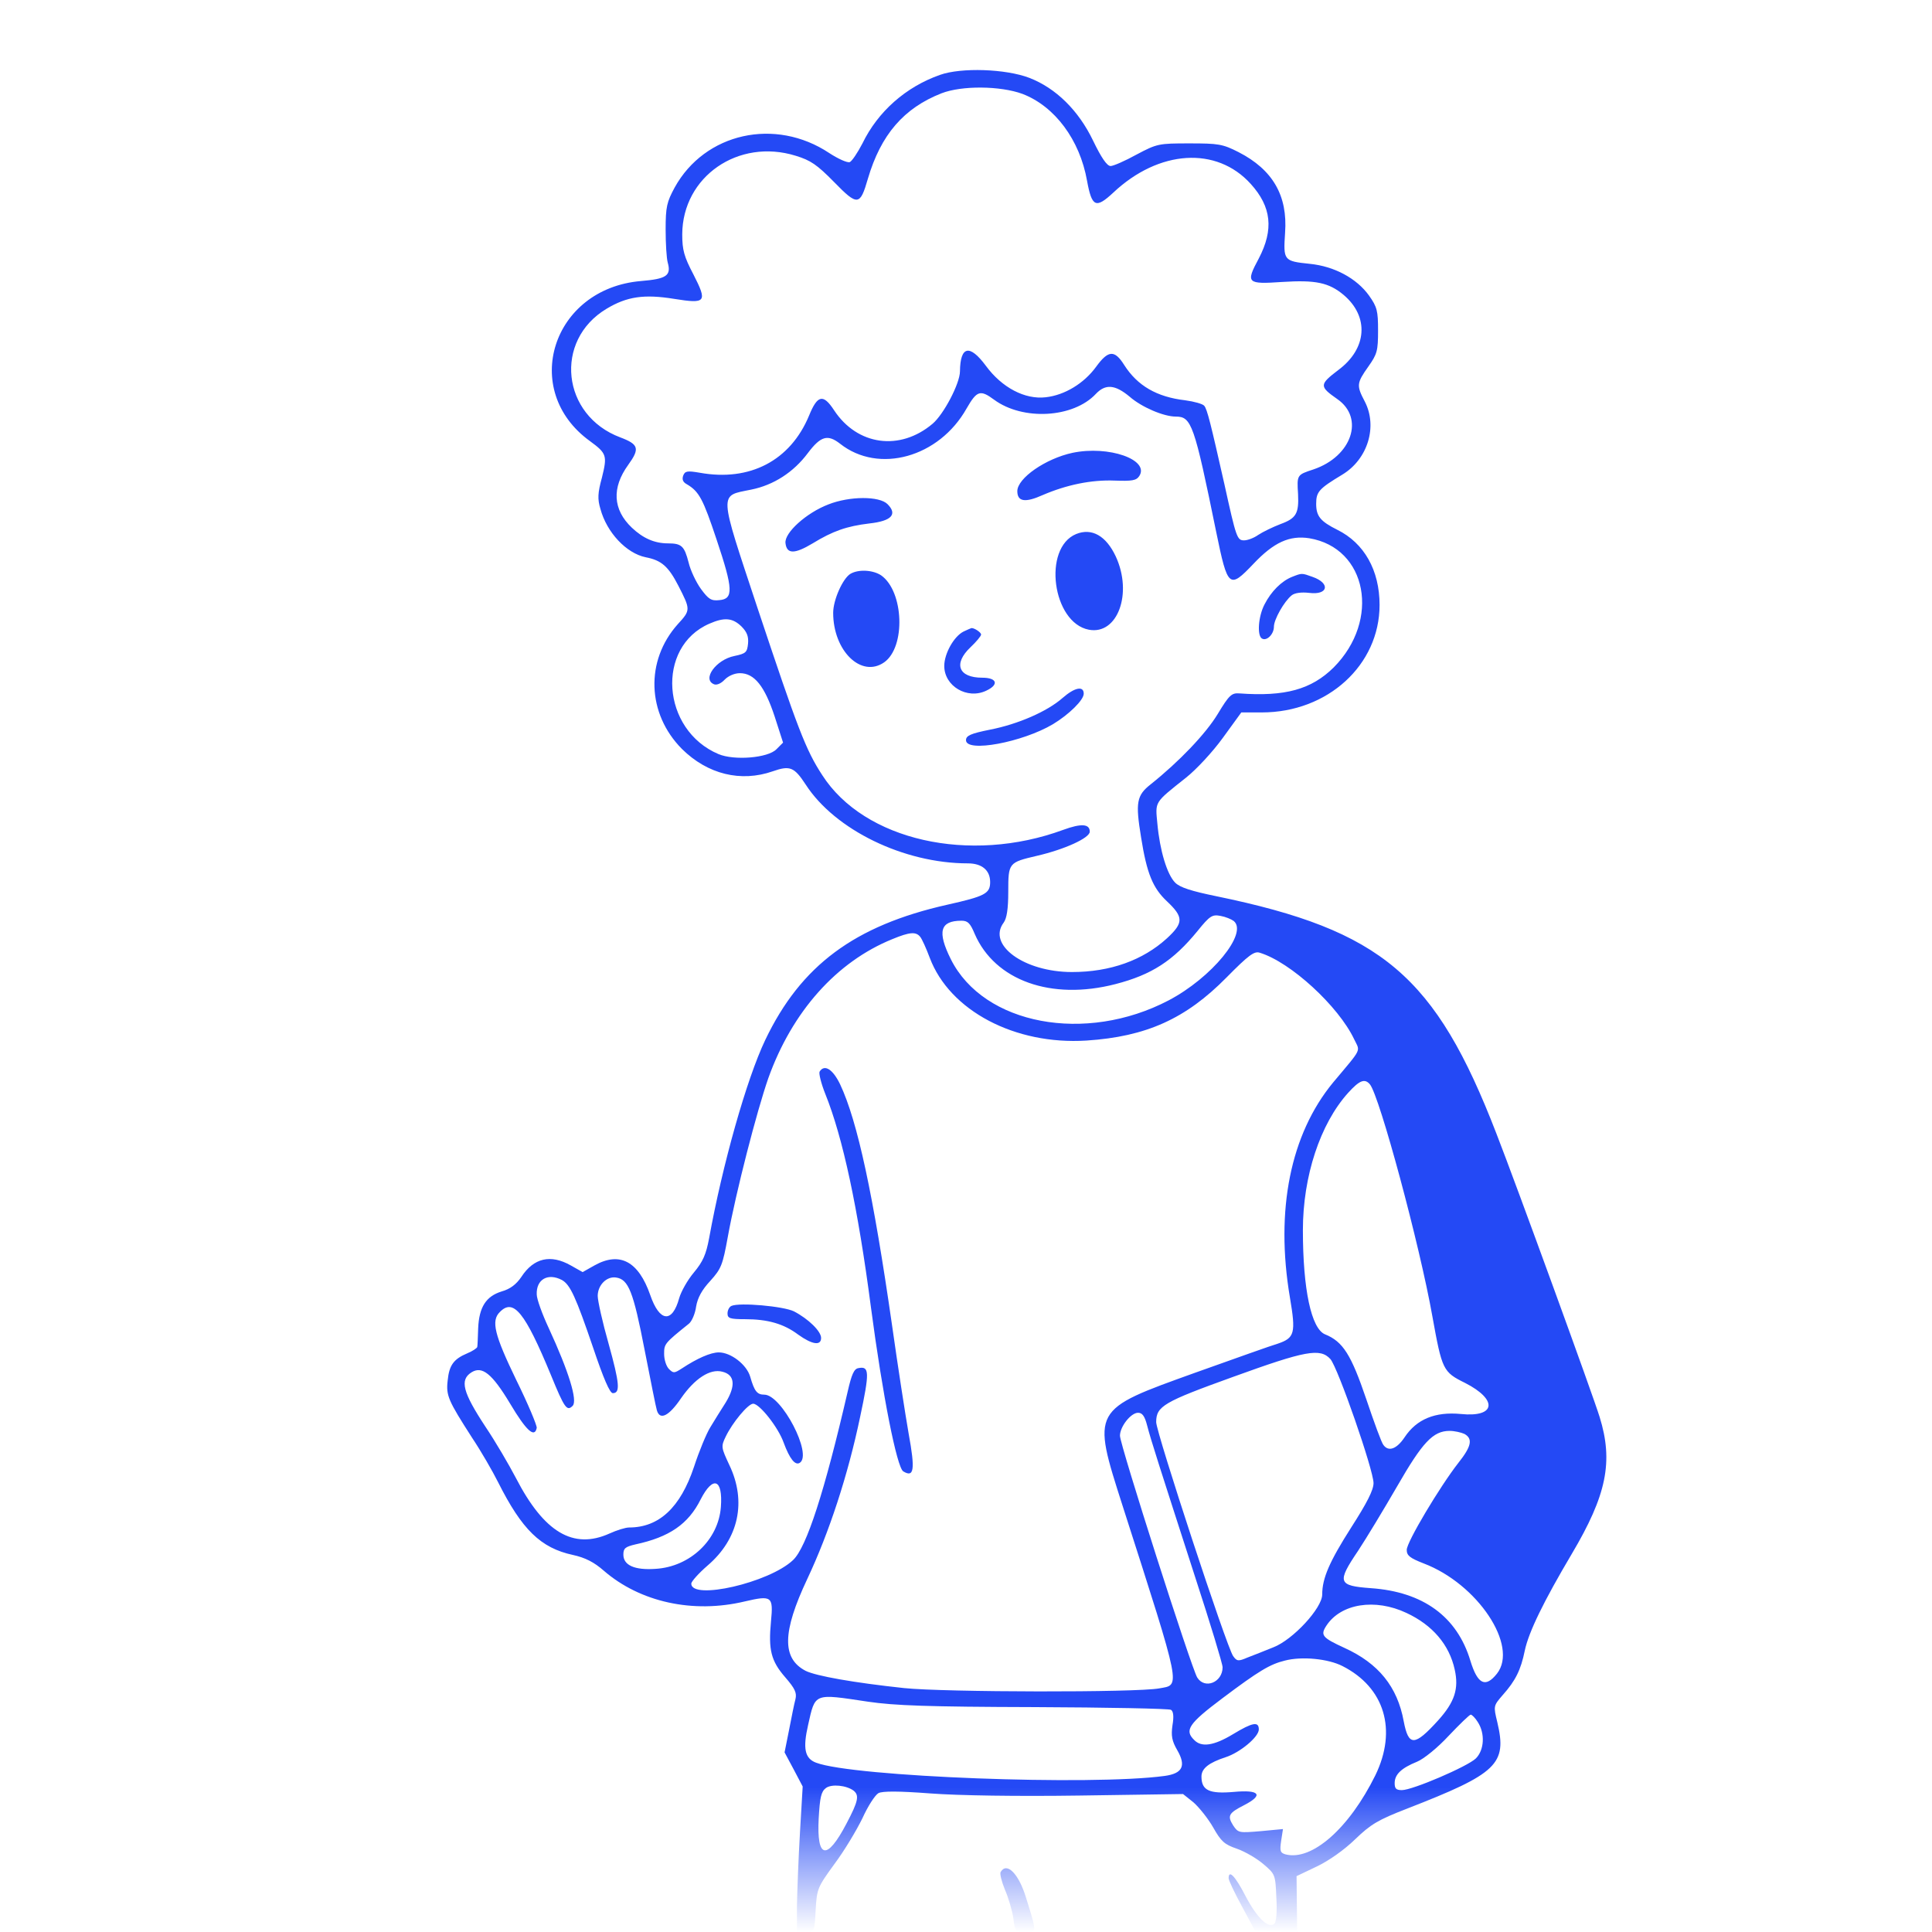
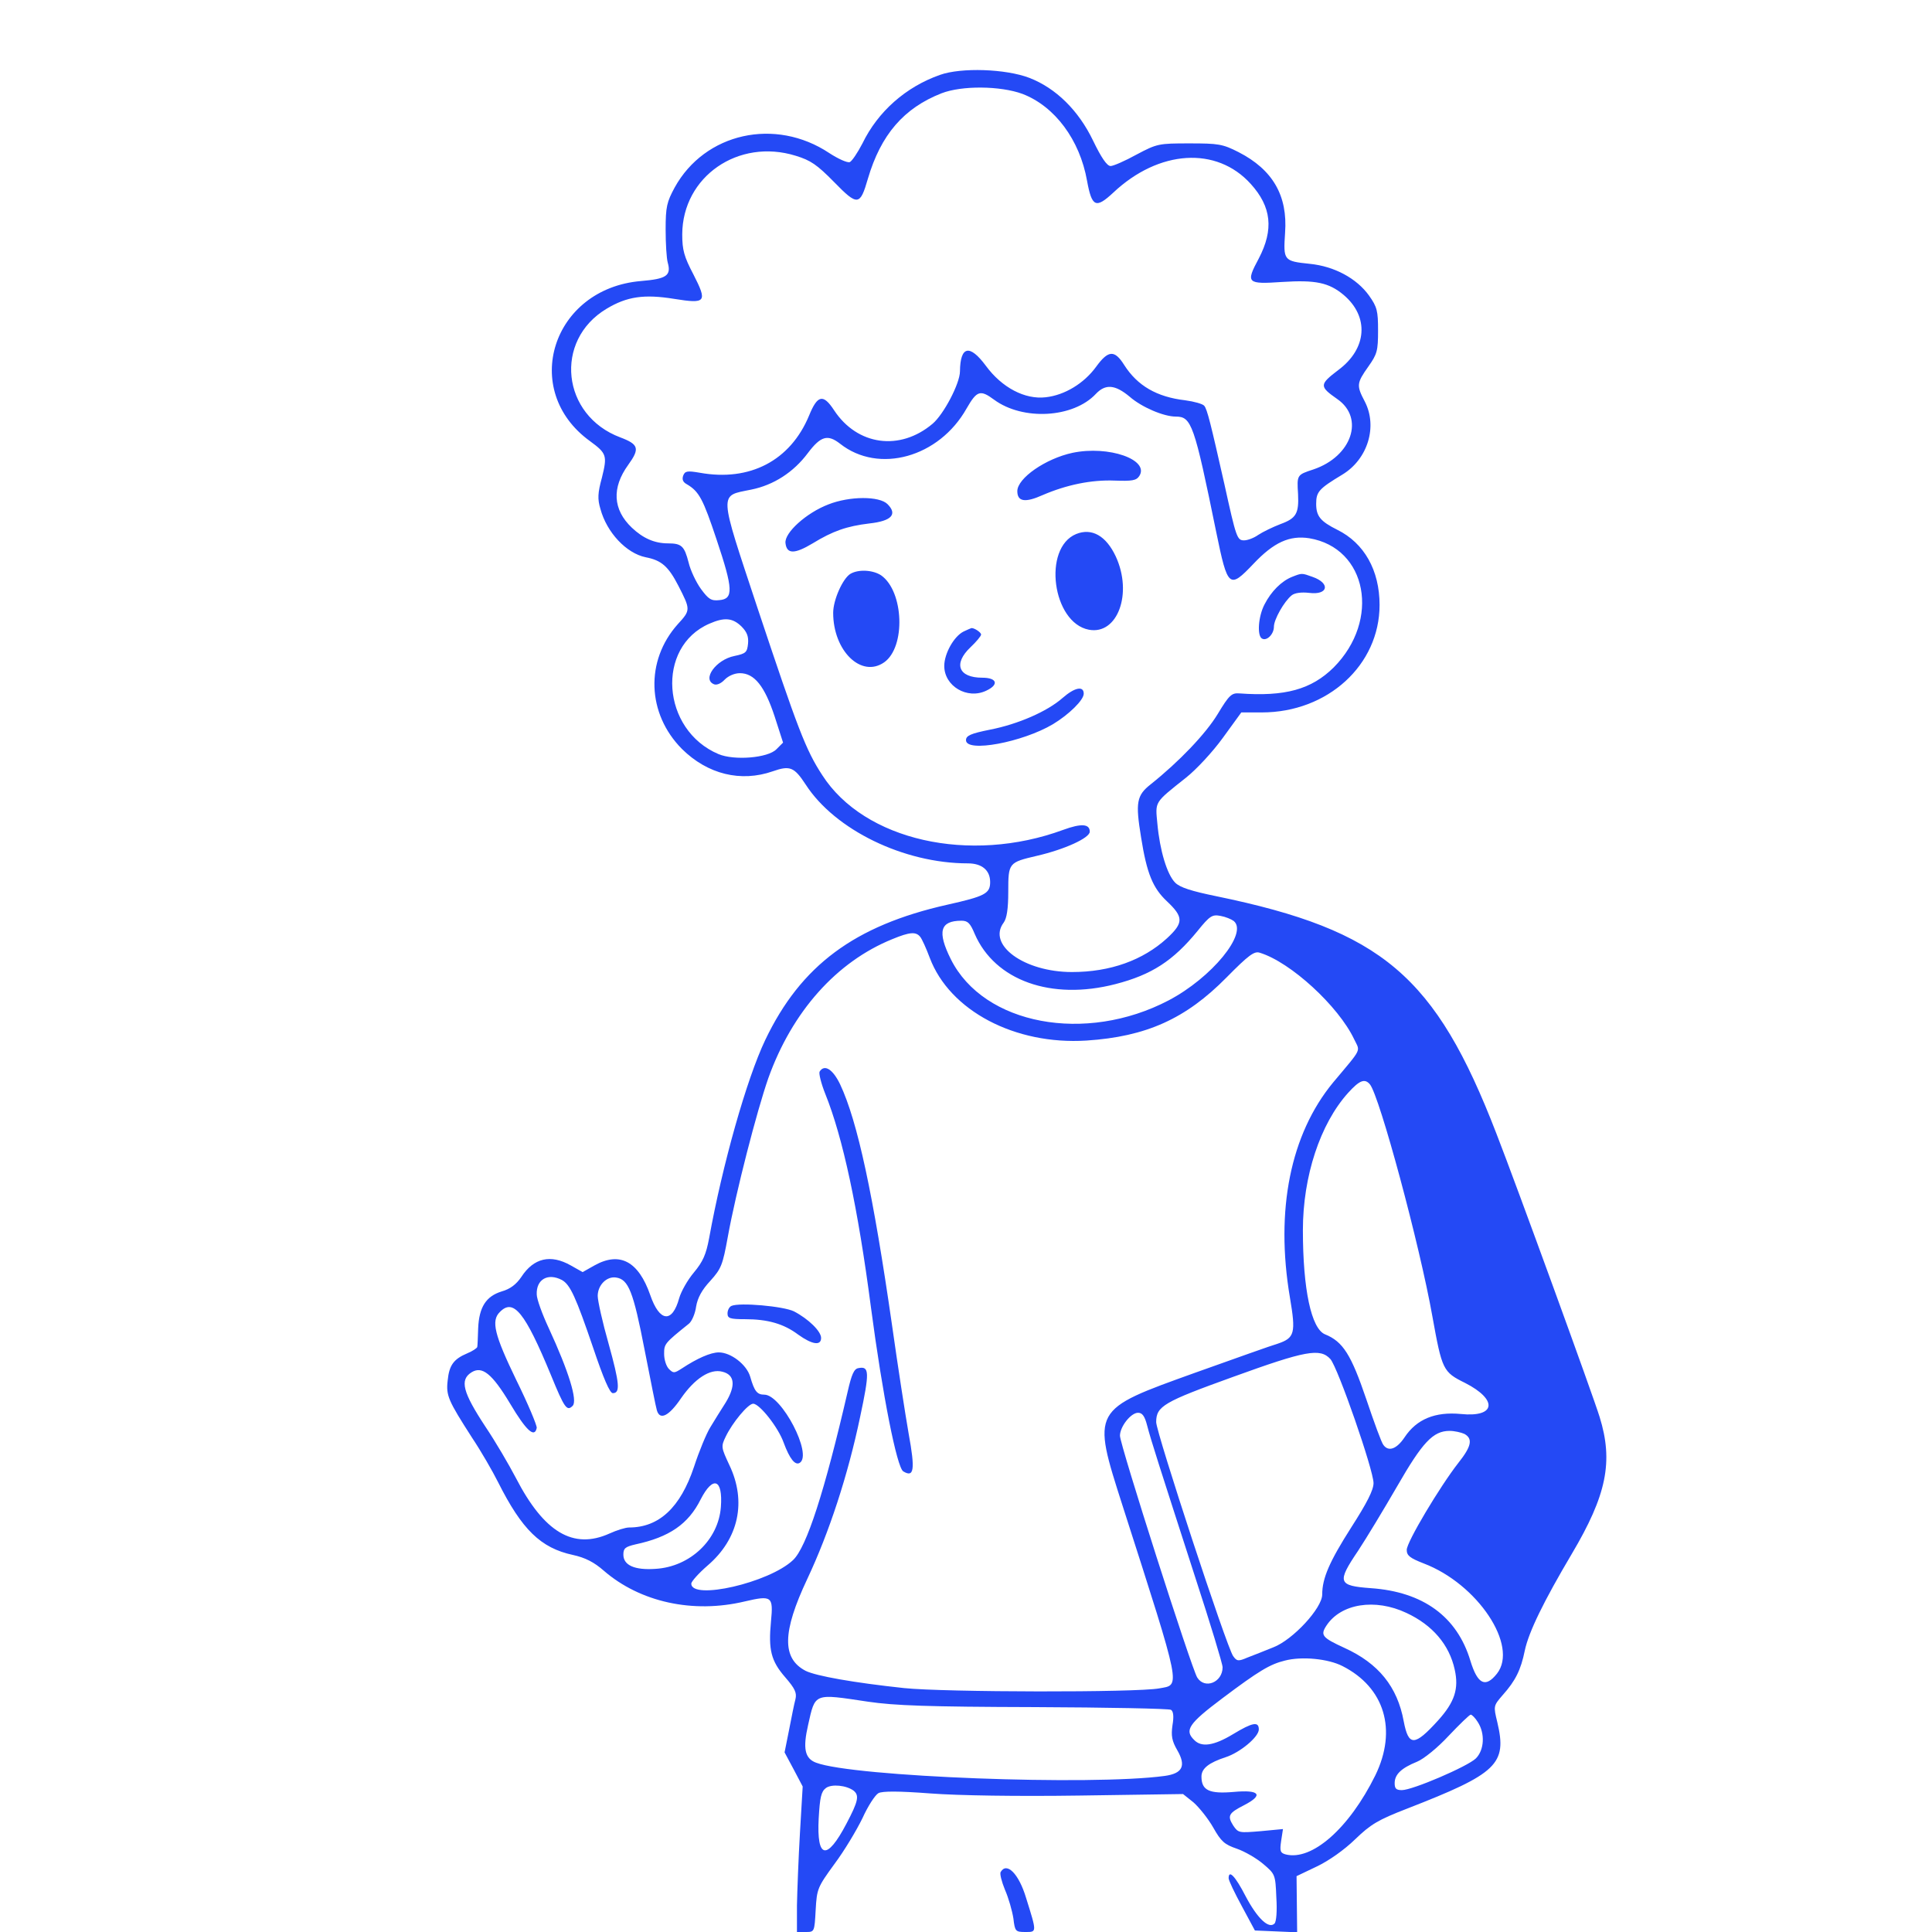
<svg xmlns="http://www.w3.org/2000/svg" version="1.0" width="640" height="640" viewBox="0 0 640 640" preserveAspectRatio="xMidYMid meet">
-   <defs>
-     <linearGradient id="d" gradientUnits="userSpaceOnUse" x1="0" y1="592" x2="0" y2="640">
-       <stop offset="0" stop-color="#fff" />
-       <stop offset="1" stop-color="#fff" stop-opacity="0" />
-     </linearGradient>
-     <mask id="m" maskUnits="userSpaceOnUse" x="0" y="0" width="640" height="640">
-       <rect width="640" height="640" fill="url(#d)" />
-     </mask>
-   </defs>
-   <g mask="url(#m)">
-     <g transform="translate(0,640) scale(0.1,-0.1)" fill="#2449f5" stroke="none">
-       <path d="M3114 6152 c-114 -40 -206 -122 -257 -227 -16 -31 -35 -59 -42 -62 -8 -3 -39 11 -68 30 -179 119 -412 67 -512 -114 -26 -48 -30 -64 -30 -139 0 -47 3 -96 7 -110 12 -43 -4 -54 -89 -61 -294 -25 -401 -362 -169 -530 56 -41 58 -48 40 -121 -14 -51 -15 -71 -5 -104 21 -78 86 -147 150 -160 52 -10 75 -30 108 -94 41 -80 41 -81 -2 -128 -108 -121 -102 -296 14 -413 85 -84 195 -111 301 -74 57 20 71 14 109 -44 97 -150 325 -261 537 -261 47 0 74 -23 74 -62 0 -38 -17 -47 -142 -75 -307 -69 -485 -201 -603 -448 -62 -130 -142 -414 -186 -657 -10 -53 -20 -77 -51 -114 -21 -25 -42 -63 -48 -84 -23 -84 -65 -80 -96 10 -39 112 -101 145 -185 98 l-39 -22 -39 22 c-67 38 -123 25 -164 -38 -17 -25 -37 -40 -65 -48 -52 -16 -75 -52 -78 -122 -1 -30 -2 -58 -3 -62 -1 -4 -16 -14 -33 -21 -45 -19 -60 -39 -65 -90 -6 -50 2 -67 81 -190 30 -45 68 -111 86 -147 79 -157 141 -218 248 -241 41 -9 70 -24 102 -52 120 -104 295 -143 467 -102 90 21 95 17 87 -66 -9 -94 0 -131 47 -185 33 -38 39 -52 34 -73 -4 -14 -13 -60 -21 -101 l-15 -75 30 -56 30 -57 -9 -153 c-5 -85 -9 -193 -10 -241 l0 -88 29 0 c29 0 29 0 33 73 4 70 6 75 62 152 33 44 74 113 93 152 18 40 42 77 53 83 13 7 67 7 172 -1 92 -7 289 -10 495 -7 l342 5 35 -28 c18 -16 48 -53 65 -83 26 -46 37 -56 78 -70 26 -9 66 -32 88 -51 39 -33 40 -35 43 -110 3 -46 0 -81 -6 -87 -19 -19 -57 17 -96 91 -34 66 -56 89 -56 59 0 -7 20 -49 44 -93 l43 -80 70 -3 70 -3 -1 93 -1 93 67 32 c40 19 91 55 127 90 52 50 75 64 173 102 298 116 331 147 298 286 -13 54 -13 54 18 90 42 47 60 83 73 147 13 62 63 164 156 321 115 194 138 305 92 453 -21 69 -275 767 -342 939 -202 523 -379 673 -927 786 -83 17 -121 29 -137 45 -27 27 -51 107 -59 195 -7 75 -12 68 95 153 34 27 88 85 122 132 l61 84 68 0 c218 0 390 157 390 356 0 115 -51 205 -140 249 -56 28 -70 45 -70 86 0 40 9 50 87 97 84 51 117 159 74 242 -28 53 -27 61 12 116 29 41 32 52 32 119 0 65 -3 78 -30 116 -41 57 -115 97 -196 105 -87 9 -88 11 -82 103 9 123 -41 209 -154 267 -53 27 -67 29 -163 29 -102 0 -107 -1 -175 -37 -38 -21 -77 -38 -86 -38 -12 0 -31 28 -58 84 -48 100 -123 174 -211 208 -78 30 -226 35 -296 10z m273 -63 c107 -41 190 -152 214 -288 16 -87 29 -93 87 -39 151 142 342 154 455 29 69 -76 77 -151 27 -247 -44 -82 -40 -86 78 -78 110 7 154 -2 203 -43 85 -72 78 -178 -18 -249 -63 -48 -63 -54 -3 -96 91 -63 48 -190 -79 -233 -55 -18 -55 -18 -51 -82 3 -64 -6 -80 -58 -99 -26 -10 -59 -26 -74 -36 -14 -10 -35 -18 -47 -18 -23 0 -26 9 -65 186 -45 199 -57 249 -67 260 -5 6 -33 14 -63 18 -94 11 -158 48 -202 117 -32 51 -53 49 -93 -6 -40 -55 -104 -94 -167 -101 -69 -8 -145 32 -198 104 -54 73 -85 66 -86 -18 0 -40 -54 -143 -91 -174 -108 -91 -249 -72 -326 45 -36 55 -55 51 -83 -18 -62 -149 -196 -219 -362 -189 -41 7 -49 6 -55 -10 -4 -12 -1 -21 12 -28 41 -24 54 -49 99 -184 55 -164 56 -196 9 -200 -27 -3 -36 3 -61 37 -16 22 -35 62 -41 88 -14 54 -23 63 -68 63 -45 0 -83 17 -120 52 -63 60 -67 132 -12 208 39 54 35 68 -26 91 -195 73 -221 321 -46 426 68 41 125 49 224 33 106 -17 111 -11 64 81 -31 59 -37 81 -37 133 1 191 186 319 376 260 49 -15 70 -29 127 -87 78 -80 86 -79 112 11 43 146 119 234 244 283 67 26 194 25 268 -2z m355 -1003 c40 -35 113 -66 153 -66 52 0 61 -25 134 -383 38 -185 43 -189 123 -105 68 72 120 95 185 85 192 -32 237 -271 81 -428 -74 -73 -161 -97 -312 -86 -26 2 -34 -5 -72 -68 -40 -66 -128 -158 -222 -233 -47 -37 -51 -60 -32 -176 19 -120 39 -168 86 -212 55 -52 55 -71 0 -122 -80 -73 -188 -112 -315 -112 -158 0 -282 90 -226 164 10 14 15 45 15 102 0 96 1 97 95 119 91 21 175 59 175 80 0 26 -28 28 -88 6 -310 -114 -659 -35 -798 181 -55 84 -81 153 -215 555 -129 390 -128 369 -21 391 75 15 141 58 188 121 43 57 66 63 107 31 128 -101 328 -45 419 117 34 59 45 63 91 29 95 -70 262 -61 337 19 32 34 64 31 112 -9z m-1286 -761 c19 -19 24 -34 22 -57 -3 -29 -7 -33 -45 -41 -61 -12 -109 -78 -67 -94 9 -3 23 3 35 16 12 12 32 21 50 21 48 0 82 -43 115 -143 l28 -87 -22 -22 c-28 -29 -140 -38 -192 -16 -189 80 -208 355 -30 432 50 22 77 19 106 -9z m1631 -976 c48 -40 -73 -188 -216 -263 -275 -144 -612 -81 -721 136 -46 92 -36 128 35 128 21 0 29 -8 44 -44 67 -154 253 -221 466 -166 120 31 191 77 272 176 41 51 49 55 76 50 17 -3 36 -11 44 -17z m-1039 -52 c6 -7 20 -38 32 -70 66 -175 282 -289 519 -274 198 13 329 72 464 209 73 74 92 88 110 82 102 -31 261 -177 313 -287 20 -42 28 -26 -70 -143 -141 -171 -192 -422 -143 -712 20 -118 16 -134 -40 -153 -21 -6 -144 -50 -273 -96 -345 -124 -344 -120 -241 -442 198 -617 192 -591 121 -604 -74 -14 -710 -13 -845 1 -168 18 -291 40 -326 57 -79 41 -78 128 5 304 73 155 135 345 175 536 32 150 31 170 -5 163 -15 -2 -23 -21 -36 -78 -76 -329 -136 -516 -181 -558 -79 -75 -337 -134 -337 -78 0 7 24 34 54 60 103 88 130 212 72 333 -27 58 -28 61 -12 94 22 46 74 109 91 109 21 0 83 -78 101 -129 20 -54 38 -76 53 -67 44 27 -60 226 -117 226 -24 0 -33 11 -47 60 -12 40 -64 80 -104 80 -27 0 -72 -20 -122 -53 -25 -16 -28 -17 -43 -2 -9 9 -16 31 -16 50 0 33 1 35 82 100 10 8 21 34 24 57 5 29 19 55 47 85 36 40 41 52 58 146 27 149 96 416 134 525 79 221 226 386 411 461 58 24 78 25 92 8z m1490 -489 c32 -39 165 -532 207 -769 32 -177 35 -184 108 -220 110 -56 102 -115 -14 -103 -85 8 -146 -17 -186 -77 -26 -39 -53 -49 -70 -26 -6 6 -31 75 -57 152 -50 147 -77 191 -137 215 -45 19 -73 148 -73 345 0 178 57 352 150 455 38 42 55 48 72 28z m-2677 -648 c28 -15 47 -58 104 -225 34 -101 55 -150 65 -150 25 0 23 31 -14 164 -20 70 -36 142 -36 158 0 36 30 66 61 61 41 -6 57 -47 94 -238 20 -102 38 -193 41 -202 10 -34 40 -19 80 40 45 65 96 99 137 88 41 -10 45 -46 11 -102 -16 -25 -39 -62 -51 -82 -13 -21 -37 -79 -54 -131 -45 -135 -116 -201 -215 -201 -12 0 -41 -9 -65 -20 -120 -54 -217 4 -310 184 -23 44 -68 121 -101 170 -75 114 -86 155 -46 180 35 22 68 -4 128 -104 53 -89 81 -115 88 -80 1 8 -29 80 -68 159 -72 149 -84 196 -54 225 45 46 83 -1 169 -209 45 -110 53 -121 72 -102 17 17 -13 114 -79 257 -22 47 -40 97 -40 112 -2 50 37 72 83 48z m2546 -262 c25 -28 143 -368 143 -411 0 -23 -22 -66 -74 -147 -72 -113 -96 -168 -96 -222 0 -45 -97 -150 -162 -175 -29 -12 -68 -27 -86 -34 -30 -13 -35 -12 -47 5 -21 28 -255 741 -255 775 0 53 25 67 255 150 240 87 288 96 322 59z m-607 -220 c13 -50 37 -124 159 -502 50 -153 91 -288 91 -299 0 -50 -59 -74 -84 -34 -19 30 -256 771 -256 801 0 30 36 76 60 76 14 0 22 -11 30 -42z m1051 -28 c29 -16 23 -42 -20 -96 -61 -78 -171 -262 -171 -288 0 -19 10 -27 56 -45 179 -68 315 -273 243 -365 -38 -48 -64 -36 -88 42 -44 147 -157 229 -330 241 -109 8 -113 19 -42 124 27 41 85 137 129 213 84 146 119 184 174 184 16 0 38 -5 49 -10z m-2463 -242 c-8 -109 -102 -198 -216 -205 -70 -5 -107 12 -107 47 0 21 6 26 40 34 112 24 175 67 216 149 41 80 74 68 67 -25z m2271 -351 c86 -40 142 -105 160 -188 14 -63 0 -107 -55 -168 -78 -86 -98 -87 -114 -3 -21 115 -84 192 -196 243 -74 34 -81 42 -60 74 48 73 161 91 265 42z m-212 -176 c140 -71 182 -212 109 -362 -87 -176 -210 -284 -297 -262 -18 5 -20 11 -15 45 l6 39 -74 -7 c-72 -6 -74 -6 -91 19 -20 32 -15 41 36 67 66 34 52 52 -34 44 -81 -7 -107 5 -107 51 0 27 25 46 80 64 47 15 110 67 110 92 0 27 -20 24 -86 -16 -63 -38 -104 -44 -128 -19 -33 32 -19 54 93 138 121 91 158 113 207 125 57 15 144 6 191 -18z m-1572 -118 c88 -13 198 -17 551 -18 242 -1 446 -5 453 -9 8 -5 10 -22 5 -51 -5 -35 -2 -52 16 -83 30 -52 17 -77 -42 -85 -242 -33 -1033 -3 -1155 44 -37 14 -44 47 -26 125 24 107 18 104 198 77z m2020 -67 c25 -38 22 -93 -6 -121 -28 -27 -210 -105 -245 -105 -19 0 -24 5 -24 23 0 29 22 50 74 71 22 9 68 46 105 86 36 38 69 70 73 70 4 0 15 -11 23 -24z m-2067 -228 c19 -16 15 -35 -24 -109 -65 -124 -99 -117 -92 17 4 70 8 89 24 101 19 14 68 9 92 -9z M3553 4900 c-89 -19 -183 -84 -183 -127 0 -35 26 -39 84 -13 79 34 161 51 238 48 58 -2 72 0 82 15 35 54 -101 102 -221 77z M2744 4729 c-73 -28 -146 -94 -142 -128 4 -37 30 -37 90 -1 67 41 113 57 188 66 73 8 94 30 60 64 -27 27 -125 27 -196 -1z M3565 4631 c-112 -46 -79 -294 42 -317 95 -18 146 120 89 243 -32 68 -79 95 -131 74z M2817 4499 c-25 -15 -57 -86 -57 -129 0 -126 93 -217 169 -164 72 51 65 235 -10 288 -27 18 -75 21 -102 5z M4280 4489 c-35 -14 -69 -48 -91 -91 -21 -40 -25 -103 -9 -113 16 -10 40 14 40 39 0 24 34 84 59 104 10 8 32 11 58 8 63 -8 71 32 11 53 -36 13 -35 13 -68 0z M3192 4308 c-32 -16 -64 -73 -64 -114 0 -67 76 -112 139 -82 43 20 36 43 -13 43 -79 0 -97 46 -39 101 19 18 35 37 35 42 0 8 -26 24 -33 21 -1 0 -12 -5 -25 -11z M3520 4088 c-51 -45 -148 -87 -240 -105 -65 -13 -80 -20 -80 -35 0 -42 187 -7 288 53 53 32 102 80 102 101 0 27 -30 21 -70 -14z M2715 2850 c-3 -6 5 -39 19 -74 58 -144 108 -377 151 -706 39 -295 86 -530 107 -544 36 -22 40 5 18 125 -11 63 -36 224 -55 359 -62 431 -114 675 -172 798 -24 50 -52 68 -68 42z M2423 2074 c-7 -3 -13 -14 -13 -25 0 -16 8 -19 58 -19 75 0 128 -15 176 -51 46 -33 76 -38 76 -11 0 22 -42 63 -90 88 -35 17 -180 30 -207 18z M3315 199 c-4 -5 3 -32 14 -59 12 -27 24 -70 28 -95 5 -43 7 -45 40 -45 38 0 38 -2 2 113 -24 80 -64 120 -84 86z" />
-     </g>
+   <g transform="translate(0,640) scale(0.1,-0.1)" fill="#2449f5" stroke="none">
+     <path d="M3114 6152 c-114 -40 -206 -122 -257 -227 -16 -31 -35 -59 -42 -62 -8 -3 -39 11 -68 30 -179 119 -412 67 -512 -114 -26 -48 -30 -64 -30 -139 0 -47 3 -96 7 -110 12 -43 -4 -54 -89 -61 -294 -25 -401 -362 -169 -530 56 -41 58 -48 40 -121 -14 -51 -15 -71 -5 -104 21 -78 86 -147 150 -160 52 -10 75 -30 108 -94 41 -80 41 -81 -2 -128 -108 -121 -102 -296 14 -413 85 -84 195 -111 301 -74 57 20 71 14 109 -44 97 -150 325 -261 537 -261 47 0 74 -23 74 -62 0 -38 -17 -47 -142 -75 -307 -69 -485 -201 -603 -448 -62 -130 -142 -414 -186 -657 -10 -53 -20 -77 -51 -114 -21 -25 -42 -63 -48 -84 -23 -84 -65 -80 -96 10 -39 112 -101 145 -185 98 l-39 -22 -39 22 c-67 38 -123 25 -164 -38 -17 -25 -37 -40 -65 -48 -52 -16 -75 -52 -78 -122 -1 -30 -2 -58 -3 -62 -1 -4 -16 -14 -33 -21 -45 -19 -60 -39 -65 -90 -6 -50 2 -67 81 -190 30 -45 68 -111 86 -147 79 -157 141 -218 248 -241 41 -9 70 -24 102 -52 120 -104 295 -143 467 -102 90 21 95 17 87 -66 -9 -94 0 -131 47 -185 33 -38 39 -52 34 -73 -4 -14 -13 -60 -21 -101 l-15 -75 30 -56 30 -57 -9 -153 c-5 -85 -9 -193 -10 -241 l0 -88 29 0 c29 0 29 0 33 73 4 70 6 75 62 152 33 44 74 113 93 152 18 40 42 77 53 83 13 7 67 7 172 -1 92 -7 289 -10 495 -7 l342 5 35 -28 c18 -16 48 -53 65 -83 26 -46 37 -56 78 -70 26 -9 66 -32 88 -51 39 -33 40 -35 43 -110 3 -46 0 -81 -6 -87 -19 -19 -57 17 -96 91 -34 66 -56 89 -56 59 0 -7 20 -49 44 -93 l43 -80 70 -3 70 -3 -1 93 -1 93 67 32 c40 19 91 55 127 90 52 50 75 64 173 102 298 116 331 147 298 286 -13 54 -13 54 18 90 42 47 60 83 73 147 13 62 63 164 156 321 115 194 138 305 92 453 -21 69 -275 767 -342 939 -202 523 -379 673 -927 786 -83 17 -121 29 -137 45 -27 27 -51 107 -59 195 -7 75 -12 68 95 153 34 27 88 85 122 132 l61 84 68 0 c218 0 390 157 390 356 0 115 -51 205 -140 249 -56 28 -70 45 -70 86 0 40 9 50 87 97 84 51 117 159 74 242 -28 53 -27 61 12 116 29 41 32 52 32 119 0 65 -3 78 -30 116 -41 57 -115 97 -196 105 -87 9 -88 11 -82 103 9 123 -41 209 -154 267 -53 27 -67 29 -163 29 -102 0 -107 -1 -175 -37 -38 -21 -77 -38 -86 -38 -12 0 -31 28 -58 84 -48 100 -123 174 -211 208 -78 30 -226 35 -296 10z m273 -63 c107 -41 190 -152 214 -288 16 -87 29 -93 87 -39 151 142 342 154 455 29 69 -76 77 -151 27 -247 -44 -82 -40 -86 78 -78 110 7 154 -2 203 -43 85 -72 78 -178 -18 -249 -63 -48 -63 -54 -3 -96 91 -63 48 -190 -79 -233 -55 -18 -55 -18 -51 -82 3 -64 -6 -80 -58 -99 -26 -10 -59 -26 -74 -36 -14 -10 -35 -18 -47 -18 -23 0 -26 9 -65 186 -45 199 -57 249 -67 260 -5 6 -33 14 -63 18 -94 11 -158 48 -202 117 -32 51 -53 49 -93 -6 -40 -55 -104 -94 -167 -101 -69 -8 -145 32 -198 104 -54 73 -85 66 -86 -18 0 -40 -54 -143 -91 -174 -108 -91 -249 -72 -326 45 -36 55 -55 51 -83 -18 -62 -149 -196 -219 -362 -189 -41 7 -49 6 -55 -10 -4 -12 -1 -21 12 -28 41 -24 54 -49 99 -184 55 -164 56 -196 9 -200 -27 -3 -36 3 -61 37 -16 22 -35 62 -41 88 -14 54 -23 63 -68 63 -45 0 -83 17 -120 52 -63 60 -67 132 -12 208 39 54 35 68 -26 91 -195 73 -221 321 -46 426 68 41 125 49 224 33 106 -17 111 -11 64 81 -31 59 -37 81 -37 133 1 191 186 319 376 260 49 -15 70 -29 127 -87 78 -80 86 -79 112 11 43 146 119 234 244 283 67 26 194 25 268 -2z m355 -1003 c40 -35 113 -66 153 -66 52 0 61 -25 134 -383 38 -185 43 -189 123 -105 68 72 120 95 185 85 192 -32 237 -271 81 -428 -74 -73 -161 -97 -312 -86 -26 2 -34 -5 -72 -68 -40 -66 -128 -158 -222 -233 -47 -37 -51 -60 -32 -176 19 -120 39 -168 86 -212 55 -52 55 -71 0 -122 -80 -73 -188 -112 -315 -112 -158 0 -282 90 -226 164 10 14 15 45 15 102 0 96 1 97 95 119 91 21 175 59 175 80 0 26 -28 28 -88 6 -310 -114 -659 -35 -798 181 -55 84 -81 153 -215 555 -129 390 -128 369 -21 391 75 15 141 58 188 121 43 57 66 63 107 31 128 -101 328 -45 419 117 34 59 45 63 91 29 95 -70 262 -61 337 19 32 34 64 31 112 -9z m-1286 -761 c19 -19 24 -34 22 -57 -3 -29 -7 -33 -45 -41 -61 -12 -109 -78 -67 -94 9 -3 23 3 35 16 12 12 32 21 50 21 48 0 82 -43 115 -143 l28 -87 -22 -22 c-28 -29 -140 -38 -192 -16 -189 80 -208 355 -30 432 50 22 77 19 106 -9z m1631 -976 c48 -40 -73 -188 -216 -263 -275 -144 -612 -81 -721 136 -46 92 -36 128 35 128 21 0 29 -8 44 -44 67 -154 253 -221 466 -166 120 31 191 77 272 176 41 51 49 55 76 50 17 -3 36 -11 44 -17z m-1039 -52 c6 -7 20 -38 32 -70 66 -175 282 -289 519 -274 198 13 329 72 464 209 73 74 92 88 110 82 102 -31 261 -177 313 -287 20 -42 28 -26 -70 -143 -141 -171 -192 -422 -143 -712 20 -118 16 -134 -40 -153 -21 -6 -144 -50 -273 -96 -345 -124 -344 -120 -241 -442 198 -617 192 -591 121 -604 -74 -14 -710 -13 -845 1 -168 18 -291 40 -326 57 -79 41 -78 128 5 304 73 155 135 345 175 536 32 150 31 170 -5 163 -15 -2 -23 -21 -36 -78 -76 -329 -136 -516 -181 -558 -79 -75 -337 -134 -337 -78 0 7 24 34 54 60 103 88 130 212 72 333 -27 58 -28 61 -12 94 22 46 74 109 91 109 21 0 83 -78 101 -129 20 -54 38 -76 53 -67 44 27 -60 226 -117 226 -24 0 -33 11 -47 60 -12 40 -64 80 -104 80 -27 0 -72 -20 -122 -53 -25 -16 -28 -17 -43 -2 -9 9 -16 31 -16 50 0 33 1 35 82 100 10 8 21 34 24 57 5 29 19 55 47 85 36 40 41 52 58 146 27 149 96 416 134 525 79 221 226 386 411 461 58 24 78 25 92 8z m1490 -489 c32 -39 165 -532 207 -769 32 -177 35 -184 108 -220 110 -56 102 -115 -14 -103 -85 8 -146 -17 -186 -77 -26 -39 -53 -49 -70 -26 -6 6 -31 75 -57 152 -50 147 -77 191 -137 215 -45 19 -73 148 -73 345 0 178 57 352 150 455 38 42 55 48 72 28z m-2677 -648 c28 -15 47 -58 104 -225 34 -101 55 -150 65 -150 25 0 23 31 -14 164 -20 70 -36 142 -36 158 0 36 30 66 61 61 41 -6 57 -47 94 -238 20 -102 38 -193 41 -202 10 -34 40 -19 80 40 45 65 96 99 137 88 41 -10 45 -46 11 -102 -16 -25 -39 -62 -51 -82 -13 -21 -37 -79 -54 -131 -45 -135 -116 -201 -215 -201 -12 0 -41 -9 -65 -20 -120 -54 -217 4 -310 184 -23 44 -68 121 -101 170 -75 114 -86 155 -46 180 35 22 68 -4 128 -104 53 -89 81 -115 88 -80 1 8 -29 80 -68 159 -72 149 -84 196 -54 225 45 46 83 -1 169 -209 45 -110 53 -121 72 -102 17 17 -13 114 -79 257 -22 47 -40 97 -40 112 -2 50 37 72 83 48z m2546 -262 c25 -28 143 -368 143 -411 0 -23 -22 -66 -74 -147 -72 -113 -96 -168 -96 -222 0 -45 -97 -150 -162 -175 -29 -12 -68 -27 -86 -34 -30 -13 -35 -12 -47 5 -21 28 -255 741 -255 775 0 53 25 67 255 150 240 87 288 96 322 59z m-607 -220 c13 -50 37 -124 159 -502 50 -153 91 -288 91 -299 0 -50 -59 -74 -84 -34 -19 30 -256 771 -256 801 0 30 36 76 60 76 14 0 22 -11 30 -42z m1051 -28 c29 -16 23 -42 -20 -96 -61 -78 -171 -262 -171 -288 0 -19 10 -27 56 -45 179 -68 315 -273 243 -365 -38 -48 -64 -36 -88 42 -44 147 -157 229 -330 241 -109 8 -113 19 -42 124 27 41 85 137 129 213 84 146 119 184 174 184 16 0 38 -5 49 -10z m-2463 -242 c-8 -109 -102 -198 -216 -205 -70 -5 -107 12 -107 47 0 21 6 26 40 34 112 24 175 67 216 149 41 80 74 68 67 -25z m2271 -351 c86 -40 142 -105 160 -188 14 -63 0 -107 -55 -168 -78 -86 -98 -87 -114 -3 -21 115 -84 192 -196 243 -74 34 -81 42 -60 74 48 73 161 91 265 42z m-212 -176 c140 -71 182 -212 109 -362 -87 -176 -210 -284 -297 -262 -18 5 -20 11 -15 45 l6 39 -74 -7 c-72 -6 -74 -6 -91 19 -20 32 -15 41 36 67 66 34 52 52 -34 44 -81 -7 -107 5 -107 51 0 27 25 46 80 64 47 15 110 67 110 92 0 27 -20 24 -86 -16 -63 -38 -104 -44 -128 -19 -33 32 -19 54 93 138 121 91 158 113 207 125 57 15 144 6 191 -18z m-1572 -118 c88 -13 198 -17 551 -18 242 -1 446 -5 453 -9 8 -5 10 -22 5 -51 -5 -35 -2 -52 16 -83 30 -52 17 -77 -42 -85 -242 -33 -1033 -3 -1155 44 -37 14 -44 47 -26 125 24 107 18 104 198 77z m2020 -67 c25 -38 22 -93 -6 -121 -28 -27 -210 -105 -245 -105 -19 0 -24 5 -24 23 0 29 22 50 74 71 22 9 68 46 105 86 36 38 69 70 73 70 4 0 15 -11 23 -24z m-2067 -228 c19 -16 15 -35 -24 -109 -65 -124 -99 -117 -92 17 4 70 8 89 24 101 19 14 68 9 92 -9z M3553 4900 c-89 -19 -183 -84 -183 -127 0 -35 26 -39 84 -13 79 34 161 51 238 48 58 -2 72 0 82 15 35 54 -101 102 -221 77z M2744 4729 c-73 -28 -146 -94 -142 -128 4 -37 30 -37 90 -1 67 41 113 57 188 66 73 8 94 30 60 64 -27 27 -125 27 -196 -1z M3565 4631 c-112 -46 -79 -294 42 -317 95 -18 146 120 89 243 -32 68 -79 95 -131 74z M2817 4499 c-25 -15 -57 -86 -57 -129 0 -126 93 -217 169 -164 72 51 65 235 -10 288 -27 18 -75 21 -102 5z M4280 4489 c-35 -14 -69 -48 -91 -91 -21 -40 -25 -103 -9 -113 16 -10 40 14 40 39 0 24 34 84 59 104 10 8 32 11 58 8 63 -8 71 32 11 53 -36 13 -35 13 -68 0z M3192 4308 c-32 -16 -64 -73 -64 -114 0 -67 76 -112 139 -82 43 20 36 43 -13 43 -79 0 -97 46 -39 101 19 18 35 37 35 42 0 8 -26 24 -33 21 -1 0 -12 -5 -25 -11z M3520 4088 c-51 -45 -148 -87 -240 -105 -65 -13 -80 -20 -80 -35 0 -42 187 -7 288 53 53 32 102 80 102 101 0 27 -30 21 -70 -14z M2715 2850 c-3 -6 5 -39 19 -74 58 -144 108 -377 151 -706 39 -295 86 -530 107 -544 36 -22 40 5 18 125 -11 63 -36 224 -55 359 -62 431 -114 675 -172 798 -24 50 -52 68 -68 42z M2423 2074 c-7 -3 -13 -14 -13 -25 0 -16 8 -19 58 -19 75 0 128 -15 176 -51 46 -33 76 -38 76 -11 0 22 -42 63 -90 88 -35 17 -180 30 -207 18z M3315 199 c-4 -5 3 -32 14 -59 12 -27 24 -70 28 -95 5 -43 7 -45 40 -45 38 0 38 -2 2 113 -24 80 -64 120 -84 86z" />
  </g>
</svg>
